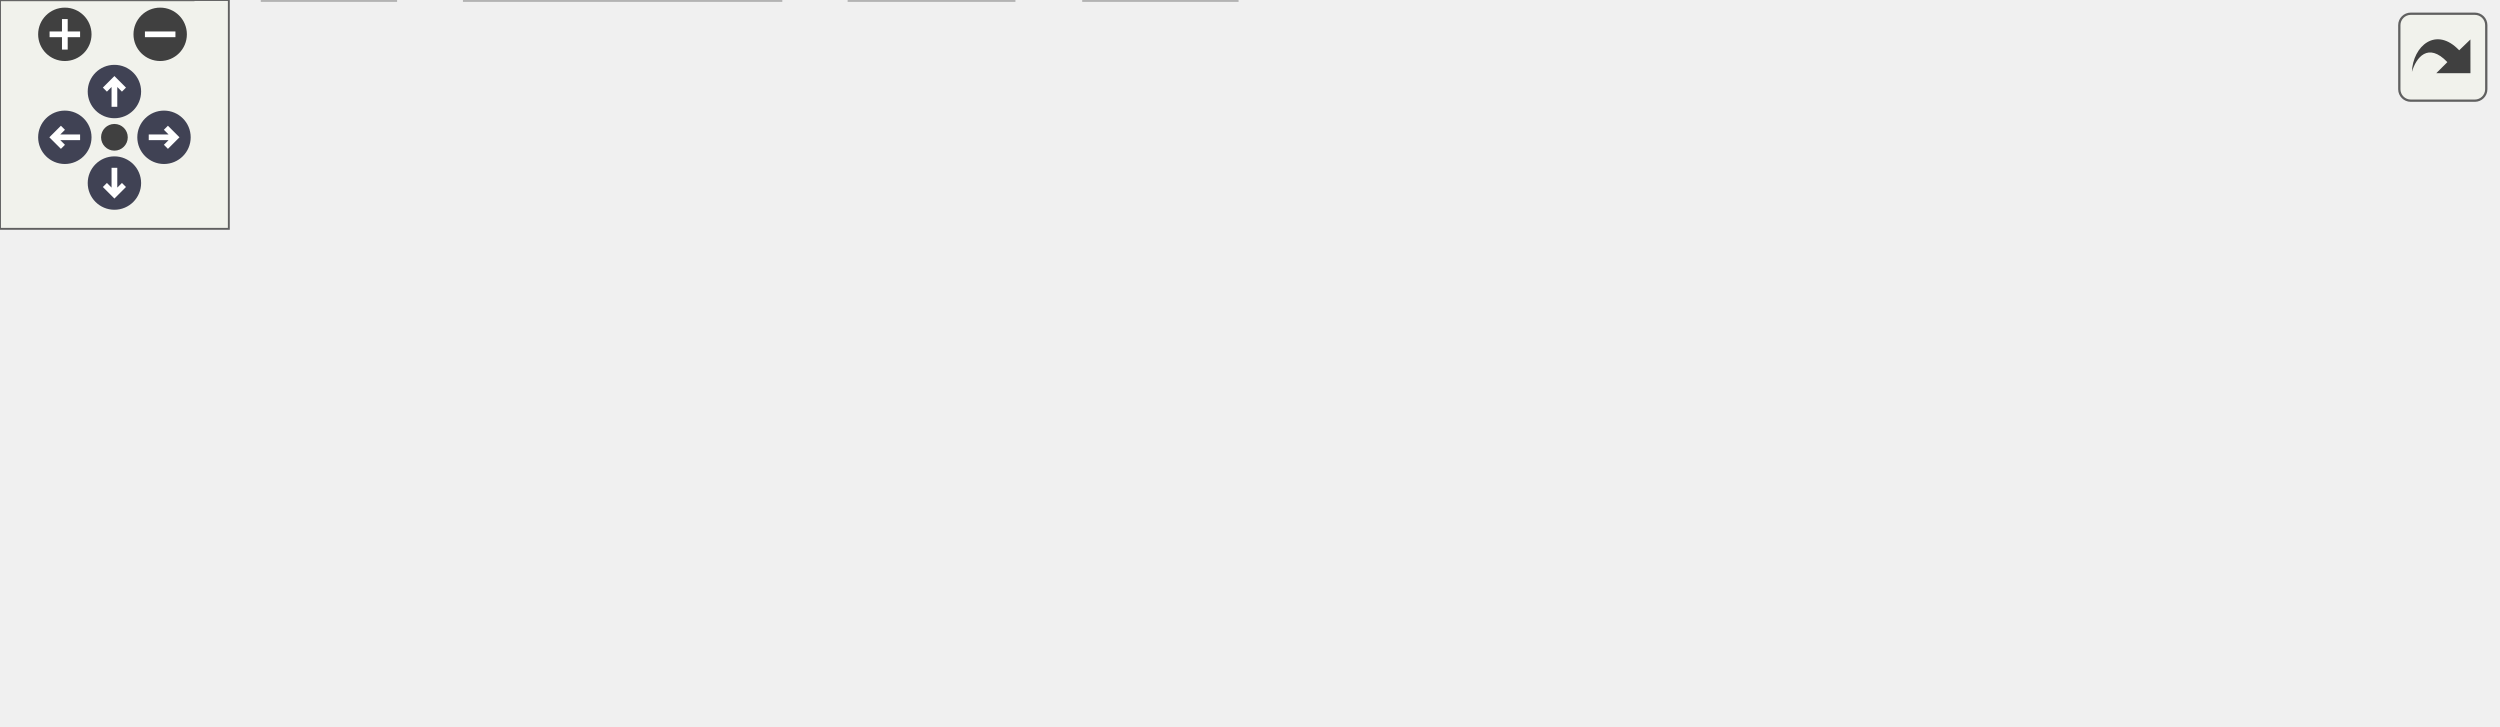
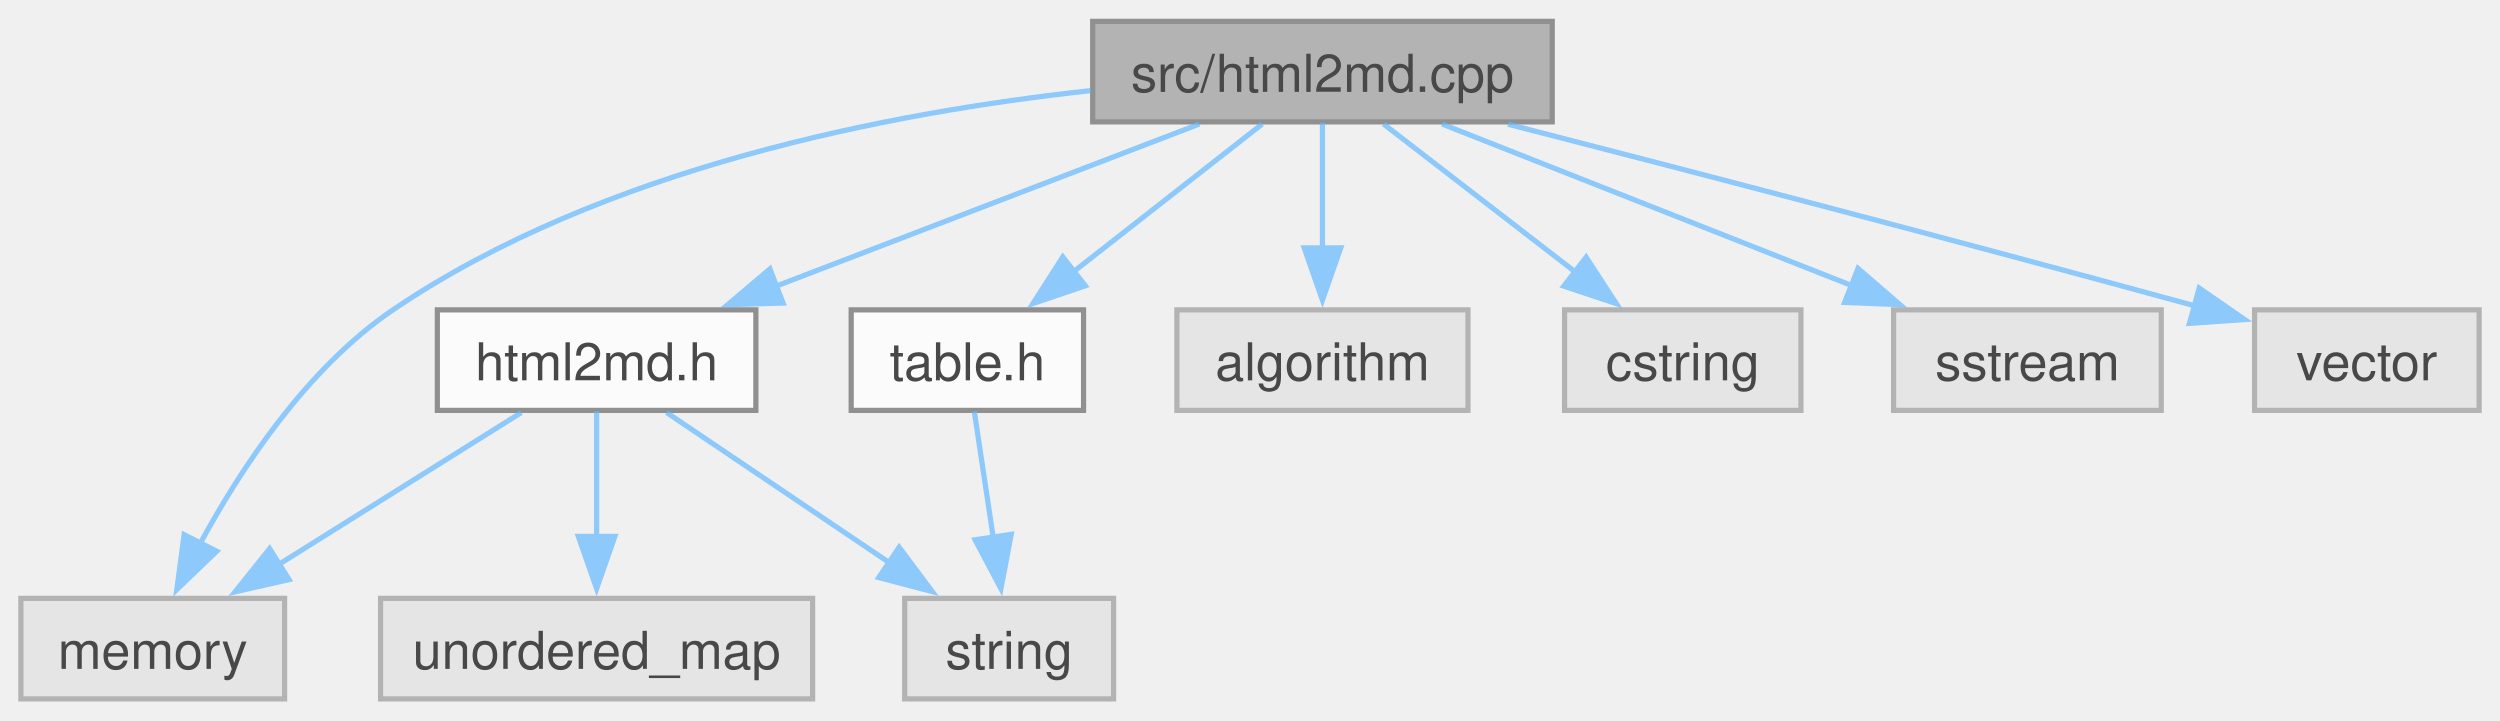
- <svg xmlns="http://www.w3.org/2000/svg" xmlns:xlink="http://www.w3.org/1999/xlink" id="main" version="1.1" xml:space="preserve">
-   <style type="text/css">
+ <svg xmlns="http://www.w3.org/2000/svg" xmlns:xlink="http://www.w3.org/1999/xlink" width="479pt" height="138pt" viewBox="0.00 0.00 478.75 137.75">
+   <svg id="main" version="1.1" xml:space="preserve">
+     <style type="text/css">
.node, .edge {opacity: 0.7;}
.node.selected, .edge.selected {opacity: 1;}
.edge:hover path { stroke: red; }
.edge:hover polygon { stroke: red; fill: red; }
</style>
-   <defs>
-     <circle id="rim" cx="0" cy="0" r="7" />
-     <circle id="rim2" cx="0" cy="0" r="3.5" />
-     <g id="zoomPlus">
-       <use xlink:href="#rim" fill="#404040">
-         <set attributeName="fill" to="#808080" begin="zoomplus.mouseover" end="zoomplus.mouseout" />
-       </use>
-       <path d="M-4,0h8M0,-4v8" fill="none" stroke="white" stroke-width="1.5" pointer-events="none" />
-     </g>
-     <g id="zoomMin">
-       <use xlink:href="#rim" fill="#404040">
-         <set attributeName="fill" to="#808080" begin="zoomminus.mouseover" end="zoomminus.mouseout" />
-       </use>
-       <path d="M-4,0h8" fill="none" stroke="white" stroke-width="1.5" pointer-events="none" />
-     </g>
-     <g id="arrowUp" transform="translate(30 24)">
-       <use xlink:href="#rim" />
-       <path pointer-events="none" fill="none" stroke="white" stroke-width="1.5" d="M0,-3.0v7 M-2.5,-0.5L0,-3.0L2.5,-0.5" />
-     </g>
-     <g id="arrowRight" transform="rotate(90) translate(36 -43)">
-       <use xlink:href="#rim" />
-       <path pointer-events="none" fill="none" stroke="white" stroke-width="1.5" d="M0,-3.0v7 M-2.5,-0.5L0,-3.0L2.5,-0.5" />
-     </g>
-     <g id="arrowDown" transform="rotate(180) translate(-30 -48)">
-       <use xlink:href="#rim" />
-       <path pointer-events="none" fill="none" stroke="white" stroke-width="1.5" d="M0,-3.0v7 M-2.5,-0.5L0,-3.0L2.5,-0.5" />
-     </g>
-     <g id="arrowLeft" transform="rotate(270) translate(-36 17)">
-       <use xlink:href="#rim" />
-       <path pointer-events="none" fill="none" stroke="white" stroke-width="1.5" d="M0,-3.0v7 M-2.5,-0.5L0,-3.0L2.5,-0.5" />
-     </g>
-     <g id="resetDef">
-       <use xlink:href="#rim2" fill="#404040">
-         <set attributeName="fill" to="#808080" begin="reset.mouseover" end="reset.mouseout" />
-       </use>
-     </g>
-   </defs>
-   <svg id="graph" class="graph">
-     <g id="viewport">
-       <g id="Node000001" class="node">
-         <g id="a_Node000001">
-           <a xlink:title=" ">
-             <polygon fill="#999999" stroke="#666666" points="415.25,-129.75 327.25,-129.75 327.25,-110.5 415.25,-110.5 415.25,-129.75" />
-             <text text-anchor="middle" x="371.25" y="-116.25" font-family="Helvetica,sans-Serif" font-size="10.00">src/html2md.cpp</text>
-           </a>
+     <svg id="graph" class="graph">
+       <g id="graph0" class="graph" transform="scale(1 1) rotate(0) translate(4 133.75)">
+         <g id="Node000001" class="node">
+           <g id="a_Node000001">
+             <a xlink:title=" ">
+               <polygon fill="#999999" stroke="#666666" points="293.25,-129.75 205.25,-129.75 205.25,-110.5 293.25,-110.5 293.25,-129.75" />
+               <text text-anchor="middle" x="249.25" y="-116.25" font-family="Helvetica,sans-Serif" font-size="10.00">src/html2md.cpp</text>
+             </a>
+           </g>
+         </g>
+         <g id="Node000002" class="node">
+           <g id="a_Node000002">
+             <a xlink:href="html2md_8h.html" target="_top" xlink:title=" ">
+               <polygon fill="white" stroke="#666666" points="140.75,-74.5 79.75,-74.5 79.75,-55.25 140.75,-55.25 140.75,-74.5" />
+               <text text-anchor="middle" x="110.25" y="-61" font-family="Helvetica,sans-Serif" font-size="10.00">html2md.h</text>
+             </a>
+           </g>
+         </g>
+         <g id="edge1_Node000001_Node000002" class="edge">
+           <g id="a_edge1_Node000001_Node000002">
+             <a xlink:title=" ">
+               <path fill="none" stroke="#63b8ff" d="M225.67,-110.09C203.41,-101.56 169.76,-88.67 144.53,-79.01" />
+               <polygon fill="#63b8ff" stroke="#63b8ff" points="145.95,-75.8 135.36,-75.49 143.44,-82.34 145.95,-75.8" />
+             </a>
+           </g>
+         </g>
+         <g id="Node000003" class="node">
+           <g id="a_Node000003">
+             <a xlink:title=" ">
+               <polygon fill="#e0e0e0" stroke="#999999" points="50.5,-19.25 0,-19.25 0,0 50.5,0 50.5,-19.25" />
+               <text text-anchor="middle" x="25.25" y="-5.75" font-family="Helvetica,sans-Serif" font-size="10.00">memory</text>
+             </a>
+           </g>
+         </g>
+         <g id="edge9_Node000001_Node000003" class="edge">
+           <g id="a_edge9_Node000001_Node000003">
+             <a xlink:title=" ">
+               <path fill="none" stroke="#63b8ff" d="M204.83,-116.48C166.56,-112.32 111.32,-101.69 71.25,-74.5 54.67,-63.25 41.99,-43.93 34.19,-29.48" />
+               <polygon fill="#63b8ff" stroke="#63b8ff" points="37.5,-28.28 29.86,-20.94 31.26,-31.44 37.5,-28.28" />
+             </a>
+           </g>
+         </g>
+         <g id="Node000006" class="node">
+           <g id="a_Node000006">
+             <a xlink:href="table_8h.html" target="_top" xlink:title=" ">
+               <polygon fill="white" stroke="#666666" points="203.5,-74.5 159,-74.5 159,-55.25 203.5,-55.25 203.5,-74.5" />
+               <text text-anchor="middle" x="181.25" y="-61" font-family="Helvetica,sans-Serif" font-size="10.00">table.h</text>
+             </a>
+           </g>
+         </g>
+         <g id="edge5_Node000001_Node000006" class="edge">
+           <g id="a_edge5_Node000001_Node000006">
+             <a xlink:title=" ">
+               <path fill="none" stroke="#63b8ff" d="M237.71,-110.09C227.79,-102.32 213.24,-90.92 201.39,-81.65" />
+               <polygon fill="#63b8ff" stroke="#63b8ff" points="203.84,-79.12 193.81,-75.71 199.52,-84.63 203.84,-79.12" />
+             </a>
+           </g>
+         </g>
+         <g id="Node000007" class="node">
+           <g id="a_Node000007">
+             <a xlink:title=" ">
+               <polygon fill="#e0e0e0" stroke="#999999" points="277.12,-74.5 221.38,-74.5 221.38,-55.25 277.12,-55.25 277.12,-74.5" />
+               <text text-anchor="middle" x="249.25" y="-61" font-family="Helvetica,sans-Serif" font-size="10.00">algorithm</text>
+             </a>
+           </g>
+         </g>
+         <g id="edge7_Node000001_Node000007" class="edge">
+           <g id="a_edge7_Node000001_Node000007">
+             <a xlink:title=" ">
+               <path fill="none" stroke="#63b8ff" d="M249.25,-110.33C249.25,-103.82 249.25,-94.67 249.25,-86.37" />
+               <polygon fill="#63b8ff" stroke="#63b8ff" points="252.75,-86.37 249.25,-76.37 245.75,-86.37 252.75,-86.37" />
+             </a>
+           </g>
+         </g>
+         <g id="Node000008" class="node">
+           <g id="a_Node000008">
+             <a xlink:title=" ">
+               <polygon fill="#e0e0e0" stroke="#999999" points="340.88,-74.5 295.62,-74.5 295.62,-55.25 340.88,-55.25 340.88,-74.5" />
+               <text text-anchor="middle" x="318.25" y="-61" font-family="Helvetica,sans-Serif" font-size="10.00">cstring</text>
+             </a>
+           </g>
+         </g>
+         <g id="edge8_Node000001_Node000008" class="edge">
+           <g id="a_edge8_Node000001_Node000008">
+             <a xlink:title=" ">
+               <path fill="none" stroke="#63b8ff" d="M260.95,-110.09C271.03,-102.32 285.79,-90.92 297.81,-81.65" />
+               <polygon fill="#63b8ff" stroke="#63b8ff" points="299.74,-84.58 305.52,-75.7 295.46,-79.04 299.74,-84.58" />
+             </a>
+           </g>
+         </g>
+         <g id="Node000009" class="node">
+           <g id="a_Node000009">
+             <a xlink:title=" ">
+               <polygon fill="#e0e0e0" stroke="#999999" points="409.88,-74.5 358.62,-74.5 358.62,-55.25 409.88,-55.25 409.88,-74.5" />
+               <text text-anchor="middle" x="384.25" y="-61" font-family="Helvetica,sans-Serif" font-size="10.00">sstream</text>
+             </a>
+           </g>
+         </g>
+         <g id="edge10_Node000001_Node000009" class="edge">
+           <g id="a_edge10_Node000001_Node000009">
+             <a xlink:title=" ">
+               <path fill="none" stroke="#63b8ff" d="M272.15,-110.09C293.68,-101.6 326.16,-88.79 350.63,-79.14" />
+               <polygon fill="#63b8ff" stroke="#63b8ff" points="351.81,-82.43 359.83,-75.51 349.24,-75.92 351.81,-82.43" />
+             </a>
+           </g>
+         </g>
+         <g id="Node000010" class="node">
+           <g id="a_Node000010">
+             <a xlink:title=" ">
+               <polygon fill="#e0e0e0" stroke="#999999" points="470.75,-74.5 427.75,-74.5 427.75,-55.25 470.75,-55.25 470.75,-74.5" />
+               <text text-anchor="middle" x="449.25" y="-61" font-family="Helvetica,sans-Serif" font-size="10.00">vector</text>
+             </a>
+           </g>
+         </g>
+         <g id="edge11_Node000001_Node000010" class="edge">
+           <g id="a_edge11_Node000001_Node000010">
+             <a xlink:title=" ">
+               <path fill="none" stroke="#63b8ff" d="M284.8,-110.05C316.96,-101.78 365.87,-89.07 416.49,-75.22" />
+               <polygon fill="#63b8ff" stroke="#63b8ff" points="417.14,-78.67 425.85,-72.65 415.28,-71.92 417.14,-78.67" />
+             </a>
+           </g>
+         </g>
+         <g id="edge2_Node000002_Node000003" class="edge">
+           <g id="a_edge2_Node000002_Node000003">
+             <a xlink:title=" ">
+               <path fill="none" stroke="#63b8ff" d="M95.83,-54.84C83.13,-46.89 64.38,-35.14 49.39,-25.75" />
+               <polygon fill="#63b8ff" stroke="#63b8ff" points="51.35,-22.85 41.02,-20.51 47.64,-28.78 51.35,-22.85" />
+             </a>
+           </g>
+         </g>
+         <g id="Node000004" class="node">
+           <g id="a_Node000004">
+             <a xlink:title=" ">
+               <polygon fill="#e0e0e0" stroke="#999999" points="209.25,-19.25 169.25,-19.25 169.25,0 209.25,0 209.25,-19.25" />
+               <text text-anchor="middle" x="189.25" y="-5.75" font-family="Helvetica,sans-Serif" font-size="10.00">string</text>
+             </a>
+           </g>
+         </g>
+         <g id="edge3_Node000002_Node000004" class="edge">
+           <g id="a_edge3_Node000002_Node000004">
+             <a xlink:title=" ">
+               <path fill="none" stroke="#63b8ff" d="M123.65,-54.84C135.34,-46.96 152.55,-35.36 166.41,-26.02" />
+               <polygon fill="#63b8ff" stroke="#63b8ff" points="168.19,-29.04 174.53,-20.55 164.28,-23.24 168.19,-29.04" />
+             </a>
+           </g>
+         </g>
+         <g id="Node000005" class="node">
+           <g id="a_Node000005">
+             <a xlink:title=" ">
+               <polygon fill="#e0e0e0" stroke="#999999" points="151.62,-19.25 68.88,-19.25 68.88,0 151.62,0 151.62,-19.25" />
+               <text text-anchor="middle" x="110.25" y="-5.75" font-family="Helvetica,sans-Serif" font-size="10.00">unordered_map</text>
+             </a>
+           </g>
+         </g>
+         <g id="edge4_Node000002_Node000005" class="edge">
+           <g id="a_edge4_Node000002_Node000005">
+             <a xlink:title=" ">
+               <path fill="none" stroke="#63b8ff" d="M110.25,-55.08C110.25,-48.57 110.25,-39.42 110.25,-31.12" />
+               <polygon fill="#63b8ff" stroke="#63b8ff" points="113.75,-31.12 110.25,-21.12 106.75,-31.12 113.75,-31.12" />
+             </a>
+           </g>
+         </g>
+         <g id="edge6_Node000006_Node000004" class="edge">
+           <g id="a_edge6_Node000006_Node000004">
+             <a xlink:title=" ">
+               <path fill="none" stroke="#63b8ff" d="M182.57,-55.08C183.56,-48.49 184.96,-39.21 186.22,-30.82" />
+               <polygon fill="#63b8ff" stroke="#63b8ff" points="189.65,-31.51 187.68,-21.11 182.73,-30.47 189.65,-31.51" />
+             </a>
+           </g>
        </g>
      </g>
-       <g id="Node000002" class="node">
-         <g id="a_Node000002">
-           <a xlink:href="html2md_8h.html" target="_top" xlink:title=" ">
-             <polygon fill="white" stroke="#666666" points="193.75,-74.5 132.75,-74.5 132.75,-55.25 193.75,-55.25 193.75,-74.5" />
-             <text text-anchor="middle" x="163.25" y="-61" font-family="Helvetica,sans-Serif" font-size="10.00">html2md.h</text>
-           </a>
-         </g>
-       </g>
-       <g id="edge1_Node000001_Node000002" class="edge">
-         <g id="a_edge1_Node000001_Node000002">
-           <a xlink:title=" ">
-             <path fill="none" stroke="#63b8ff" d="M335.97,-110.09C299.68,-100.8 243.18,-86.34 204.77,-76.5" />
-             <polygon fill="#63b8ff" stroke="#63b8ff" points="205.98,-73.2 195.42,-74.11 204.24,-79.98 205.98,-73.2" />
-           </a>
-         </g>
-       </g>
-       <g id="Node000004" class="node">
-         <g id="a_Node000004">
-           <a xlink:title=" ">
-             <polygon fill="#e0e0e0" stroke="#999999" points="50.5,-19.25 0,-19.25 0,0 50.5,0 50.5,-19.25" />
-             <text text-anchor="middle" x="25.25" y="-5.75" font-family="Helvetica,sans-Serif" font-size="10.00">memory</text>
-           </a>
-         </g>
-       </g>
-       <g id="edge12_Node000001_Node000004" class="edge">
-         <g id="a_edge12_Node000001_Node000004">
-           <a xlink:title=" ">
-             <path fill="none" stroke="#63b8ff" d="M326.99,-116.38C276.43,-112.06 191.94,-101.21 124.25,-74.5 94.44,-62.74 64.03,-41.44 44.93,-26.69" />
-             <polygon fill="#63b8ff" stroke="#63b8ff" points="47.23,-24.06 37.22,-20.6 42.89,-29.55 47.23,-24.06" />
-           </a>
-         </g>
-       </g>
-       <g id="Node000008" class="node">
-         <g id="a_Node000008">
-           <a xlink:href="table_8h.html" target="_top" xlink:title=" ">
-             <polygon fill="white" stroke="#666666" points="256.5,-74.5 212,-74.5 212,-55.25 256.5,-55.25 256.5,-74.5" />
-             <text text-anchor="middle" x="234.25" y="-61" font-family="Helvetica,sans-Serif" font-size="10.00">table.h</text>
-           </a>
-         </g>
-       </g>
-       <g id="edge7_Node000001_Node000008" class="edge">
-         <g id="a_edge7_Node000001_Node000008">
-           <a xlink:title=" ">
-             <path fill="none" stroke="#63b8ff" d="M348.01,-110.09C325.8,-101.46 292.1,-88.36 267.13,-78.66" />
-             <polygon fill="#63b8ff" stroke="#63b8ff" points="268.69,-75.51 258.1,-75.15 266.16,-82.03 268.69,-75.51" />
-           </a>
-         </g>
-       </g>
-       <g id="Node000009" class="node">
-         <g id="a_Node000009">
-           <a xlink:title=" ">
-             <polygon fill="#e0e0e0" stroke="#999999" points="330.12,-74.5 274.38,-74.5 274.38,-55.25 330.12,-55.25 330.12,-74.5" />
-             <text text-anchor="middle" x="302.25" y="-61" font-family="Helvetica,sans-Serif" font-size="10.00">algorithm</text>
-           </a>
-         </g>
-       </g>
-       <g id="edge9_Node000001_Node000009" class="edge">
-         <g id="a_edge9_Node000001_Node000009">
-           <a xlink:title=" ">
-             <path fill="none" stroke="#63b8ff" d="M359.55,-110.09C349.47,-102.32 334.71,-90.92 322.69,-81.65" />
-             <polygon fill="#63b8ff" stroke="#63b8ff" points="325.04,-79.04 314.98,-75.7 320.76,-84.58 325.04,-79.04" />
-           </a>
-         </g>
-       </g>
-       <g id="Node000010" class="node">
-         <g id="a_Node000010">
-           <a xlink:title=" ">
-             <polygon fill="#e0e0e0" stroke="#999999" points="393.88,-74.5 348.62,-74.5 348.62,-55.25 393.88,-55.25 393.88,-74.5" />
-             <text text-anchor="middle" x="371.25" y="-61" font-family="Helvetica,sans-Serif" font-size="10.00">cstring</text>
-           </a>
-         </g>
-       </g>
-       <g id="edge10_Node000001_Node000010" class="edge">
-         <g id="a_edge10_Node000001_Node000010">
-           <a xlink:title=" ">
-             <path fill="none" stroke="#63b8ff" d="M371.25,-110.33C371.25,-103.82 371.25,-94.67 371.25,-86.37" />
-             <polygon fill="#63b8ff" stroke="#63b8ff" points="374.75,-86.37 371.25,-76.37 367.75,-86.37 374.75,-86.37" />
-           </a>
-         </g>
-       </g>
-       <g id="Node000011" class="node">
-         <g id="a_Node000011">
-           <a xlink:title=" ">
-             <polygon fill="#e0e0e0" stroke="#999999" points="470.25,-74.5 412.25,-74.5 412.25,-55.25 470.25,-55.25 470.25,-74.5" />
-             <text text-anchor="middle" x="441.25" y="-61" font-family="Helvetica,sans-Serif" font-size="10.00">functional</text>
-           </a>
-         </g>
-       </g>
-       <g id="edge11_Node000001_Node000011" class="edge">
-         <g id="a_edge11_Node000001_Node000011">
-           <a xlink:title=" ">
-             <path fill="none" stroke="#63b8ff" d="M383.12,-110.09C393.34,-102.32 408.32,-90.92 420.51,-81.65" />
-             <polygon fill="#63b8ff" stroke="#63b8ff" points="422.51,-84.53 428.35,-75.69 418.27,-78.96 422.51,-84.53" />
-           </a>
-         </g>
-       </g>
-       <g id="Node000012" class="node">
-         <g id="a_Node000012">
-           <a xlink:title=" ">
-             <polygon fill="#e0e0e0" stroke="#999999" points="539.88,-74.5 488.62,-74.5 488.62,-55.25 539.88,-55.25 539.88,-74.5" />
-             <text text-anchor="middle" x="514.25" y="-61" font-family="Helvetica,sans-Serif" font-size="10.00">sstream</text>
-           </a>
-         </g>
-       </g>
-       <g id="edge13_Node000001_Node000012" class="edge">
-         <g id="a_edge13_Node000001_Node000012">
-           <a xlink:title=" ">
-             <path fill="none" stroke="#63b8ff" d="M395.51,-110.09C418.52,-101.52 453.34,-88.56 479.33,-78.88" />
-             <polygon fill="#63b8ff" stroke="#63b8ff" points="480.3,-82.25 488.45,-75.48 477.86,-75.69 480.3,-82.25" />
-           </a>
-         </g>
-       </g>
-       <g id="Node000013" class="node">
-         <g id="a_Node000013">
-           <a xlink:title=" ">
-             <polygon fill="#e0e0e0" stroke="#999999" points="598.25,-74.5 558.25,-74.5 558.25,-55.25 598.25,-55.25 598.25,-74.5" />
-             <text text-anchor="middle" x="578.25" y="-61" font-family="Helvetica,sans-Serif" font-size="10.00">stack</text>
-           </a>
-         </g>
-       </g>
-       <g id="edge14_Node000001_Node000013" class="edge">
-         <g id="a_edge14_Node000001_Node000013">
-           <a xlink:title=" ">
-             <path fill="none" stroke="#63b8ff" d="M409.57,-110.03C443.37,-101.89 494.23,-89.38 547.06,-75.01" />
-             <polygon fill="#63b8ff" stroke="#63b8ff" points="547.82,-78.43 556.54,-72.42 545.97,-71.68 547.82,-78.43" />
-           </a>
-         </g>
-       </g>
-       <g id="Node000014" class="node">
-         <g id="a_Node000014">
-           <a xlink:title=" ">
-             <polygon fill="#e0e0e0" stroke="#999999" points="654.5,-74.5 616,-74.5 616,-55.25 654.5,-55.25 654.5,-74.5" />
-             <text text-anchor="middle" x="635.25" y="-61" font-family="Helvetica,sans-Serif" font-size="10.00">utility</text>
-           </a>
-         </g>
-       </g>
-       <g id="edge15_Node000001_Node000014" class="edge">
-         <g id="a_edge15_Node000001_Node000014">
-           <a xlink:title=" ">
-             <path fill="none" stroke="#63b8ff" d="M415.5,-112.28C460.84,-104.93 533.54,-92.21 604.79,-74.89" />
-             <polygon fill="#63b8ff" stroke="#63b8ff" points="605.41,-78.34 614.28,-72.55 603.73,-71.55 605.41,-78.34" />
-           </a>
-         </g>
-       </g>
-       <g id="Node000003" class="node">
-         <g id="a_Node000003">
-           <a xlink:title=" ">
-             <polygon fill="#e0e0e0" stroke="#999999" points="103.62,-19.25 68.88,-19.25 68.88,0 103.62,0 103.62,-19.25" />
-             <text text-anchor="middle" x="86.25" y="-5.75" font-family="Helvetica,sans-Serif" font-size="10.00">map</text>
-           </a>
-         </g>
-       </g>
-       <g id="edge2_Node000002_Node000003" class="edge">
-         <g id="a_edge2_Node000002_Node000003">
-           <a xlink:title=" ">
-             <path fill="none" stroke="#63b8ff" d="M150.19,-54.84C138.79,-46.96 122.02,-35.36 108.51,-26.02" />
-             <polygon fill="#63b8ff" stroke="#63b8ff" points="110.84,-23.37 100.62,-20.56 106.85,-29.13 110.84,-23.37" />
-           </a>
-         </g>
-       </g>
-       <g id="edge3_Node000002_Node000004" class="edge">
-         <g id="a_edge3_Node000002_Node000004">
-           <a xlink:title=" ">
-             <path fill="none" stroke="#63b8ff" d="M139.84,-54.84C117.73,-46.31 84.33,-33.42 59.28,-23.76" />
-             <polygon fill="#63b8ff" stroke="#63b8ff" points="60.78,-20.58 50.19,-20.25 58.26,-27.11 60.78,-20.58" />
-           </a>
-         </g>
-       </g>
-       <g id="Node000005" class="node">
-         <g id="a_Node000005">
-           <a xlink:title=" ">
-             <polygon fill="#e0e0e0" stroke="#999999" points="324.25,-19.25 284.25,-19.25 284.25,0 324.25,0 324.25,-19.25" />
-             <text text-anchor="middle" x="304.25" y="-5.75" font-family="Helvetica,sans-Serif" font-size="10.00">string</text>
-           </a>
-         </g>
-       </g>
-       <g id="edge4_Node000002_Node000005" class="edge">
-         <g id="a_edge4_Node000002_Node000005">
-           <a xlink:title=" ">
-             <path fill="none" stroke="#63b8ff" d="M187.17,-54.84C210.85,-45.9 247.22,-32.16 273.14,-22.37" />
-             <polygon fill="#63b8ff" stroke="#63b8ff" points="274.35,-25.66 282.47,-18.85 271.87,-19.11 274.35,-25.66" />
-           </a>
-         </g>
-       </g>
-       <g id="Node000006" class="node">
-         <g id="a_Node000006">
-           <a xlink:title=" ">
-             <polygon fill="#e0e0e0" stroke="#999999" points="204.62,-19.25 121.88,-19.25 121.88,0 204.62,0 204.62,-19.25" />
-             <text text-anchor="middle" x="163.25" y="-5.75" font-family="Helvetica,sans-Serif" font-size="10.00">unordered_map</text>
-           </a>
-         </g>
-       </g>
-       <g id="edge5_Node000002_Node000006" class="edge">
-         <g id="a_edge5_Node000002_Node000006">
-           <a xlink:title=" ">
-             <path fill="none" stroke="#63b8ff" d="M163.25,-55.08C163.25,-48.57 163.25,-39.42 163.25,-31.12" />
-             <polygon fill="#63b8ff" stroke="#63b8ff" points="166.75,-31.12 163.25,-21.12 159.75,-31.12 166.75,-31.12" />
-           </a>
-         </g>
-       </g>
-       <g id="Node000007" class="node">
-         <g id="a_Node000007">
-           <a xlink:title=" ">
-             <polygon fill="#e0e0e0" stroke="#999999" points="265.75,-19.25 222.75,-19.25 222.75,0 265.75,0 265.75,-19.25" />
-             <text text-anchor="middle" x="244.25" y="-5.75" font-family="Helvetica,sans-Serif" font-size="10.00">vector</text>
-           </a>
-         </g>
-       </g>
-       <g id="edge6_Node000002_Node000007" class="edge">
-         <g id="a_edge6_Node000002_Node000007">
-           <a xlink:title=" ">
-             <path fill="none" stroke="#63b8ff" d="M176.99,-54.84C188.98,-46.96 206.62,-35.36 220.83,-26.02" />
-             <polygon fill="#63b8ff" stroke="#63b8ff" points="222.74,-28.95 229.18,-20.53 218.9,-23.1 222.74,-28.95" />
-           </a>
-         </g>
-       </g>
-       <g id="edge8_Node000008_Node000005" class="edge">
-         <g id="a_edge8_Node000008_Node000005">
-           <a xlink:title=" ">
-             <path fill="none" stroke="#63b8ff" d="M246.12,-54.84C256.34,-47.07 271.32,-35.67 283.51,-26.4" />
-             <polygon fill="#63b8ff" stroke="#63b8ff" points="285.51,-29.28 291.35,-20.44 281.27,-23.71 285.51,-29.28" />
-           </a>
-         </g>
-       </g>
-     </g>
-   </svg>
-   <g id="navigator" transform="translate(0 0)" fill="#404254">
-     <rect fill="#f2f5e9" fill-opacity="0.5" stroke="#606060" stroke-width=".5" x="0" y="0" width="60" height="60" />
-     <use id="zoomplus" xlink:href="#zoomPlus" x="17" y="9" />
-     <use id="zoomminus" xlink:href="#zoomMin" x="42" y="9" />
-     <use id="reset" xlink:href="#resetDef" x="30" y="36" />
-     <use id="arrowup" xlink:href="#arrowUp" x="0" y="0" />
-     <use id="arrowright" xlink:href="#arrowRight" x="0" y="0" />
-     <use id="arrowdown" xlink:href="#arrowDown" x="0" y="0" />
-     <use id="arrowleft" xlink:href="#arrowLeft" x="0" y="0" />
-   </g>
-   <svg viewBox="0 0 15 15" width="100%" height="30px" preserveAspectRatio="xMaxYMin meet">
-     <g id="arrow_out" transform="scale(0.3 0.3)">
-       <a xlink:href="html2md_8cpp__incl_org.svg" target="_base">
-         <rect id="button" ry="5" rx="5" y="6" x="6" height="38" width="38" fill="#f2f5e9" fill-opacity="0.5" stroke="#606060" stroke-width="1.0" />
-         <path id="arrow" d="M 11.5,31.437 C 11.94,20.098 22.043,11.323 32.159,21.979 L 37.069,17.246 C 37.069,17.246 37.088,32 37.088,32 L 22.16,31.978 C 22.16,31.978 26.998,27.14 26.998,27.14 C 18.529,18.264 13.292,25.23 11.5,31.437 z" style="fill:#404040;" />
-       </a>
-     </g>
+     </svg>
  </svg>
  <style type="text/css">

[data-mouse-over-selected='false'] { opacity: 0.7; }
[data-mouse-over-selected='true']  { opacity: 1.0; }

</style>
</svg>
